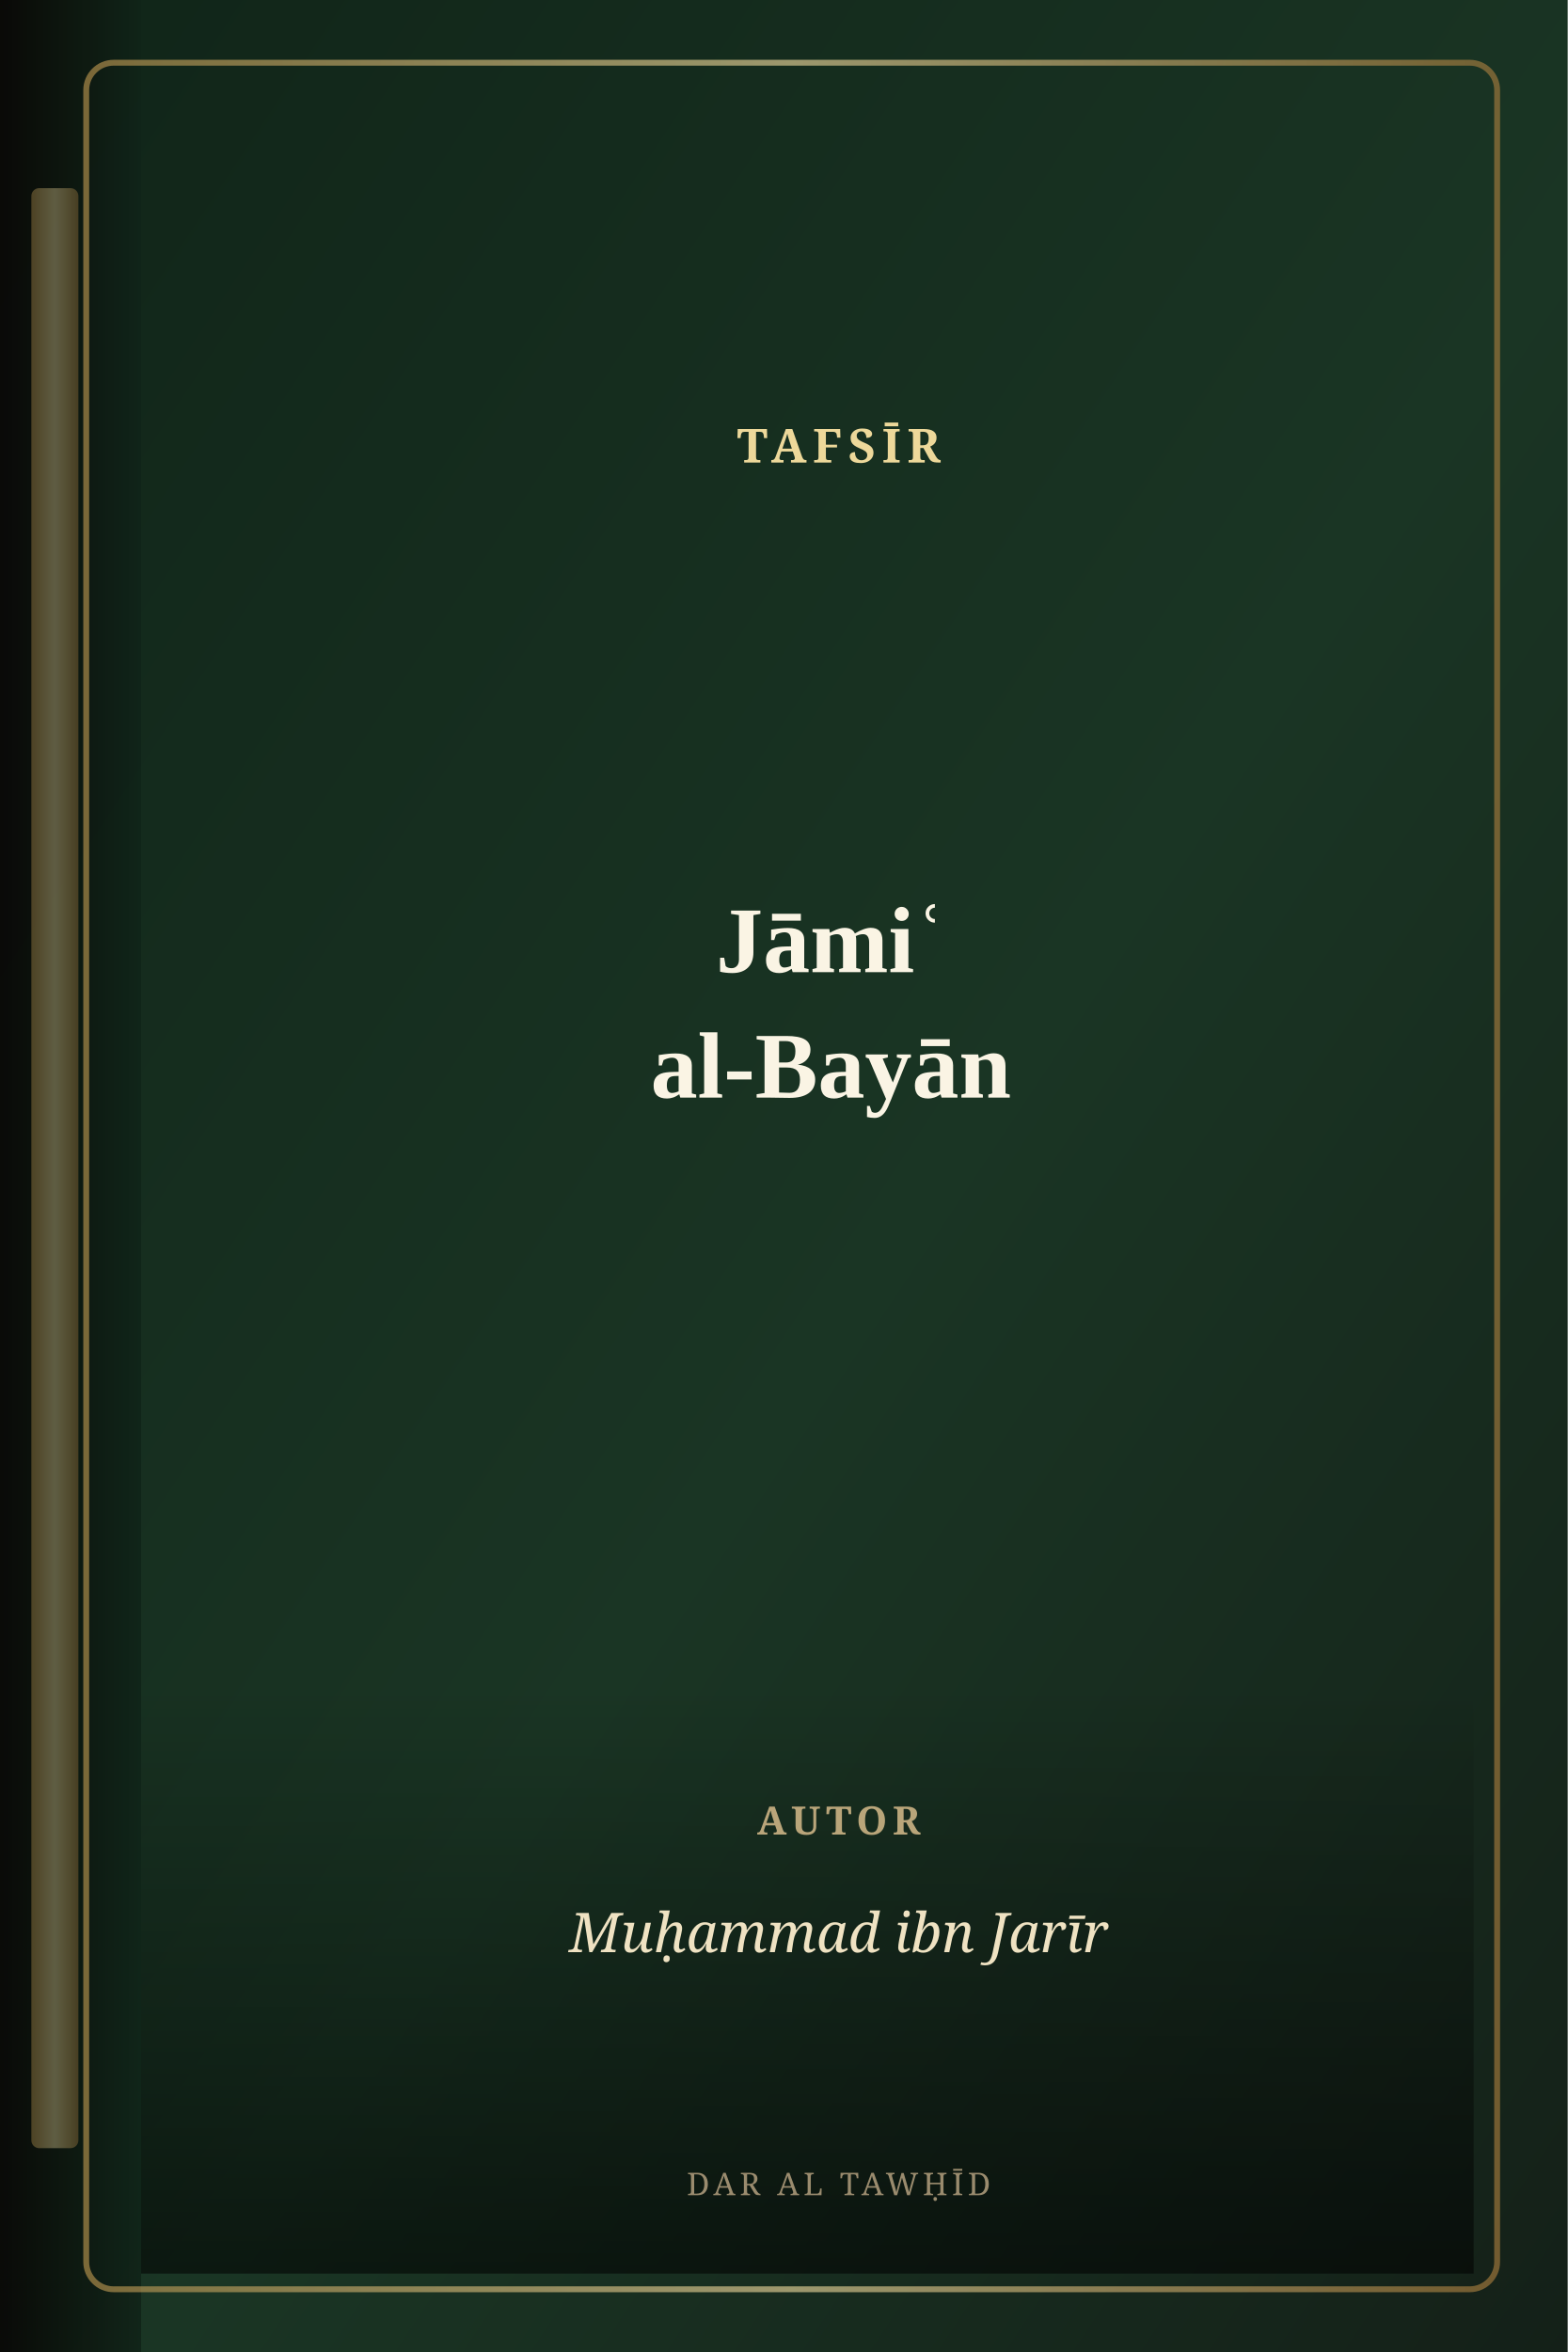
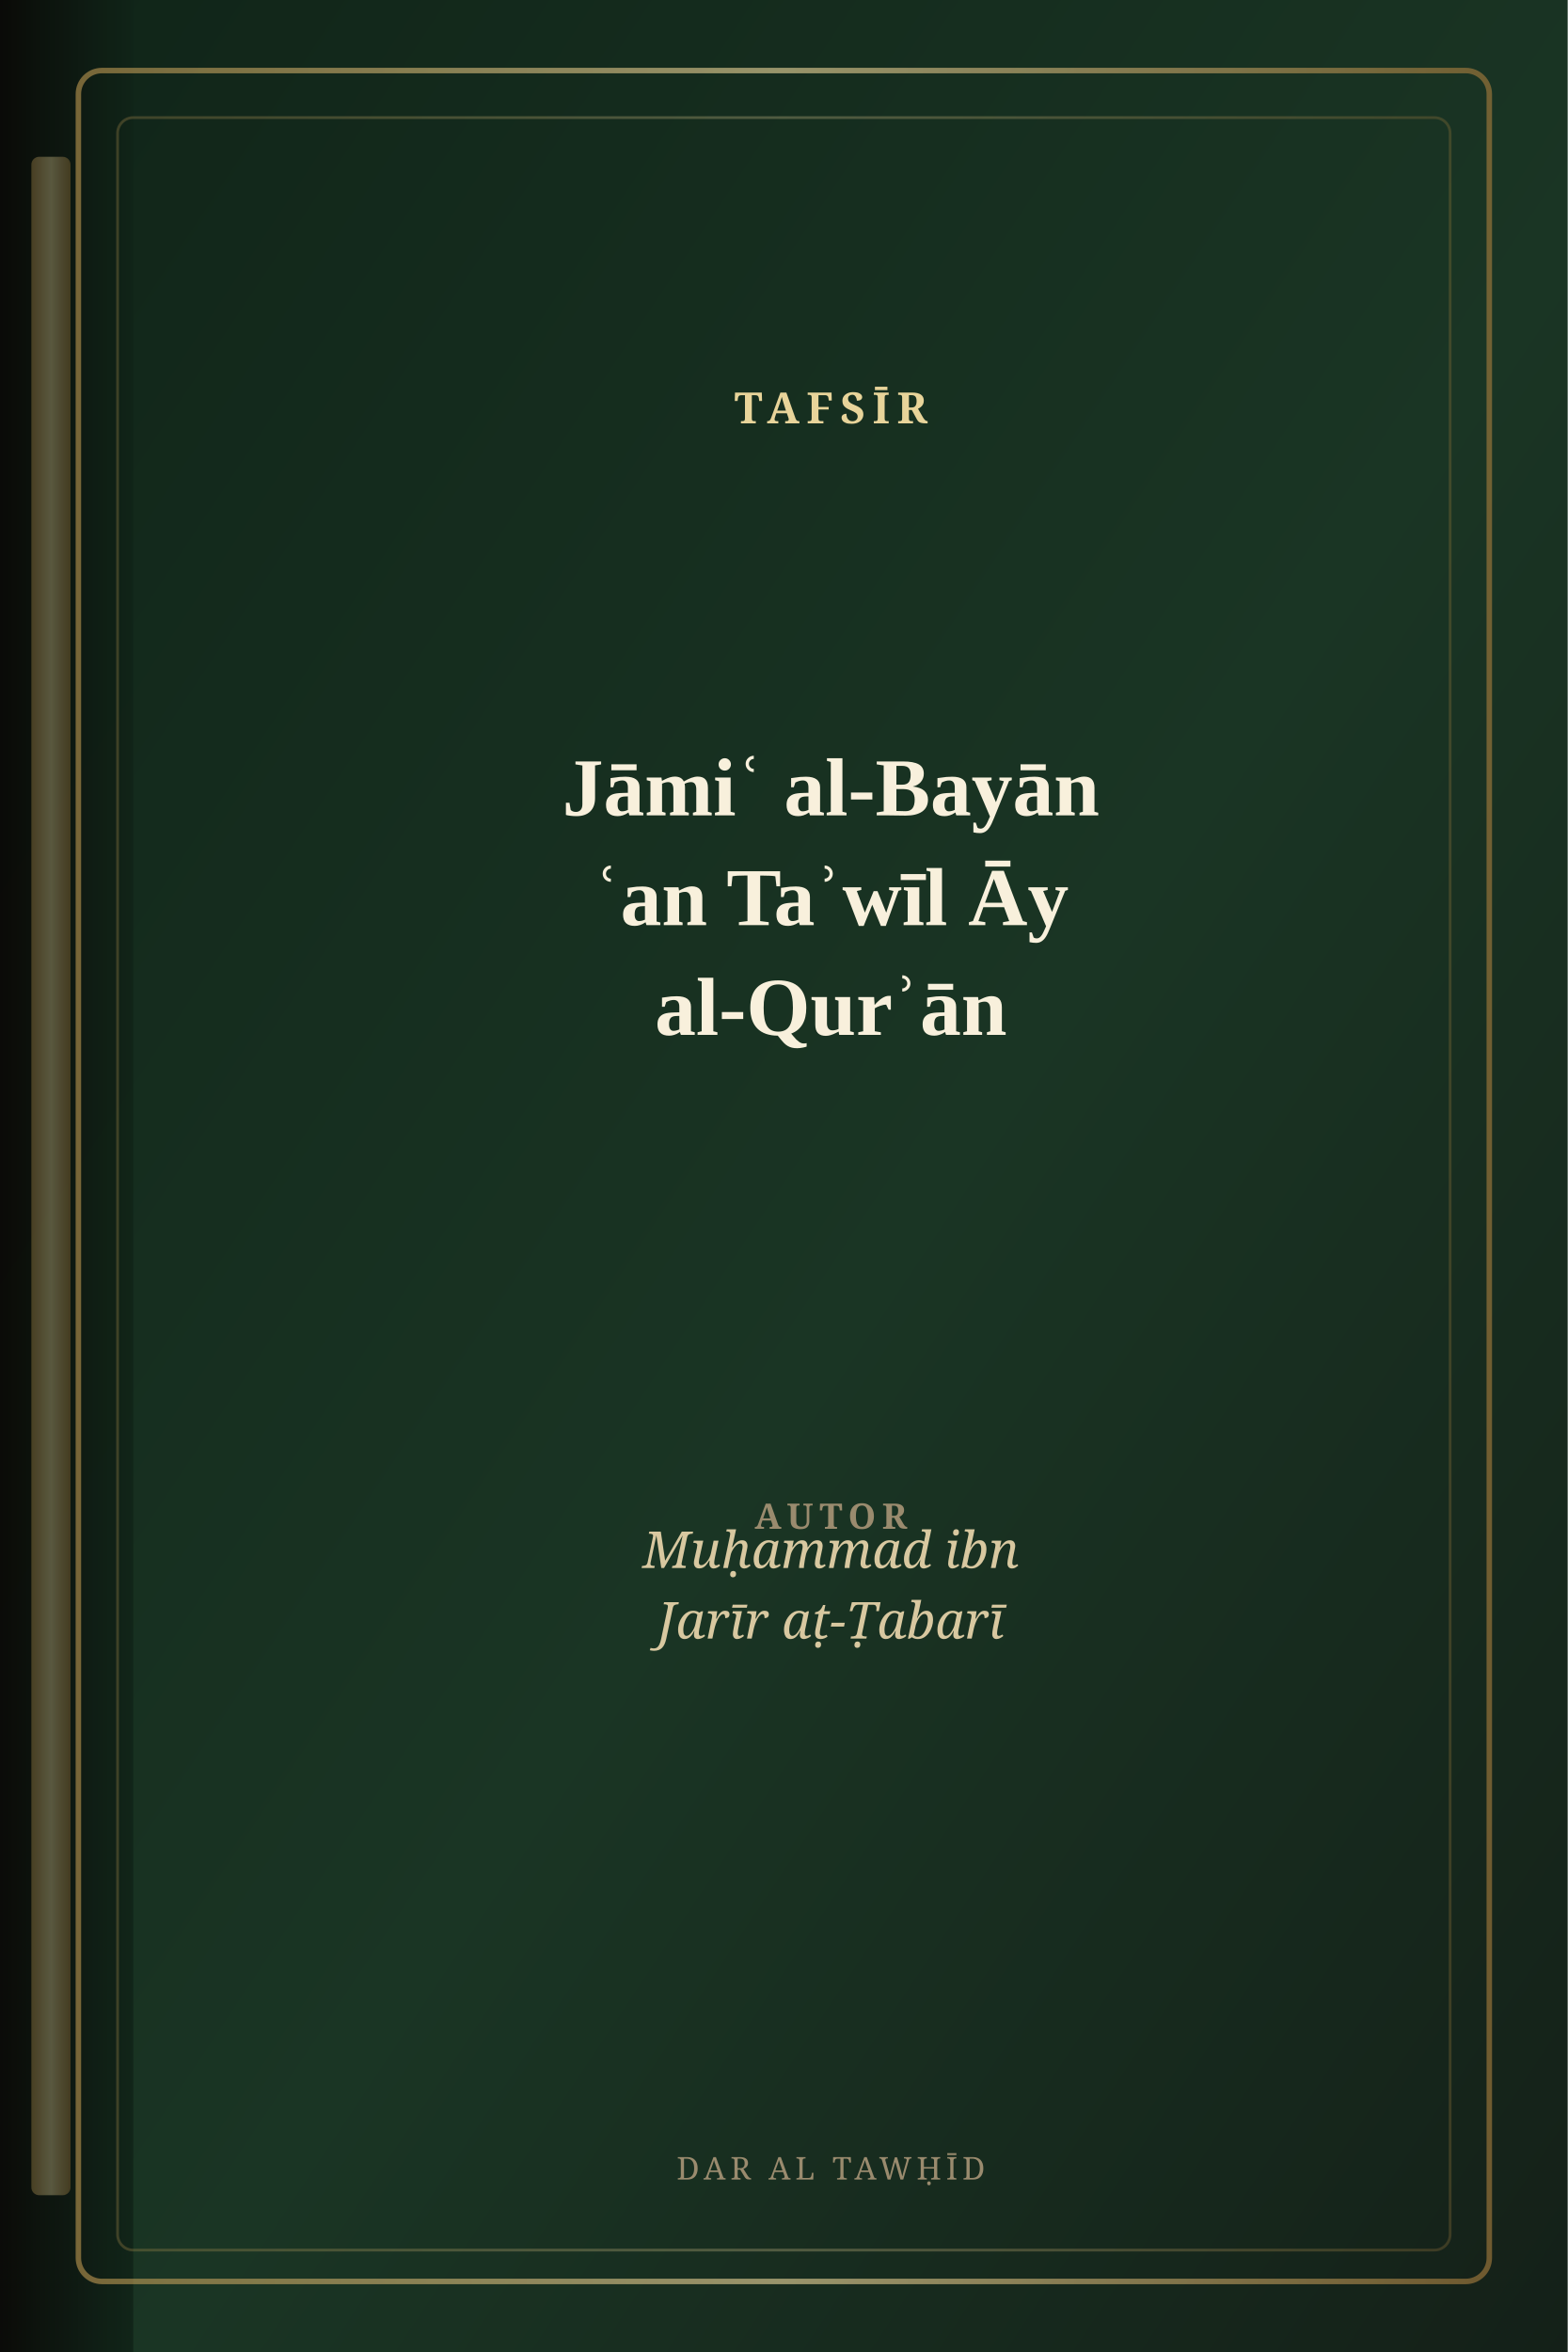
<svg xmlns="http://www.w3.org/2000/svg" viewBox="0 0 400 600" role="img" aria-label="Buchcover: Jāmiʿ al-Bayān ʿan Taʾwīl Āy al-Qurʾān">
  <defs>
    <linearGradient id="bg" x1="0%" y1="0%" x2="100%" y2="100%">
      <stop offset="0%" stop-color="#102418" />
      <stop offset="55%" stop-color="#1a3524" />
      <stop offset="100%" stop-color="#142018" />
    </linearGradient>
    <linearGradient id="gold" x1="0%" y1="0%" x2="100%" y2="0%">
      <stop offset="0%" stop-color="#b8944f" />
      <stop offset="50%" stop-color="#e8d49a" />
      <stop offset="100%" stop-color="#a67c3d" />
    </linearGradient>
    <linearGradient id="spine" x1="0%" y1="0%" x2="100%" y2="0%">
      <stop offset="0%" stop-color="#0a0806" />
      <stop offset="100%" stop-color="#102418" />
    </linearGradient>
-     <linearGradient id="shade" x1="0%" y1="100%" x2="0%" y2="0%">
-       <stop offset="0%" stop-color="rgba(0,0,0,.55)" />
-       <stop offset="100%" stop-color="rgba(0,0,0,0)" />
-     </linearGradient>
  </defs>
  <rect width="400" height="600" fill="url(#bg)" />
-   <rect x="0" y="0" width="36" height="600" fill="url(#spine)" opacity="0.94" />
-   <rect x="8" y="48" width="12" height="500" rx="2" fill="url(#gold)" opacity="0.38" />
-   <rect x="22" y="16" width="360" height="568" rx="7" fill="none" stroke="url(#gold)" stroke-width="1.5" opacity="0.64" />
-   <text x="214" y="118" text-anchor="middle" fill="#edd89a" font-family="Georgia,serif" font-size="12" font-weight="700" letter-spacing="1.6">TAFSĪR</text>
-   <line x1="72" y1="136" x2="356" y2="136" stroke="url(#gold)" stroke-width="0.9" opacity="0.5" />
-   <text x="212" y="248" text-anchor="middle" fill="#faf4e4" font-family="Georgia,'Times New Roman',serif" font-size="24" font-weight="700">Jāmiʿ</text>
-   <text x="212" y="280" text-anchor="middle" fill="#faf4e4" font-family="Georgia,'Times New Roman',serif" font-size="24" font-weight="700">al-Bayān</text>
-   <rect x="36" y="430" width="340" height="150" fill="url(#shade)" />
-   <text x="214" y="468" text-anchor="middle" fill="#b9a57a" font-family="Georgia,serif" font-size="10" font-weight="700" letter-spacing="1.4">AUTOR</text>
-   <text x="214" y="498" text-anchor="middle" fill="#efe2c2" font-family="Georgia,serif" font-size="14" font-style="italic">Muḥammad ibn Jarīr</text>
-   <text x="214" y="560" text-anchor="middle" fill="#9a8b6e" font-family="Georgia,serif" font-size="8" letter-spacing="1.1">DAR AL TAWḤĪD</text>
+   <rect x="0" y="0" width="34" height="600" fill="url(#spine)" opacity="0.92" />
+   <rect x="8" y="40" width="10" height="520" rx="2" fill="url(#gold)" opacity="0.35" />
+   <rect x="20" y="18" width="360" height="564" rx="6" fill="none" stroke="url(#gold)" stroke-width="1.4" opacity="0.62" />
+   <rect x="30" y="30" width="340" height="544" rx="4" fill="none" stroke="url(#gold)" stroke-width="0.7" opacity="0.28" />
+   <text x="212" y="108" text-anchor="middle" fill="#e8d49a" font-family="Georgia,serif" font-size="11" font-weight="700" letter-spacing="1.8">TAFSĪR</text>
+   <line x1="78" y1="124" x2="346" y2="124" stroke="url(#gold)" stroke-width="0.9" opacity="0.48" />
+   <text x="212" y="208" text-anchor="middle" fill="#f8f0dc" font-family="Georgia,'Times New Roman',serif" font-size="21" font-weight="700">Jāmiʿ al-Bayān</text>
+   <text x="212" y="236" text-anchor="middle" fill="#f8f0dc" font-family="Georgia,'Times New Roman',serif" font-size="21" font-weight="700">ʿan Taʾwīl Āy</text>
+   <text x="212" y="264" text-anchor="middle" fill="#f8f0dc" font-family="Georgia,'Times New Roman',serif" font-size="21" font-weight="700">al-Qurʾān</text>
+   <line x1="78" y1="372" x2="346" y2="372" stroke="url(#gold)" stroke-width="0.7" opacity="0.38" />
+   <text x="212" y="390" text-anchor="middle" fill="#9a8b6e" font-family="Georgia,serif" font-size="9" font-weight="700" letter-spacing="1.6">AUTOR</text>
+   <text x="212" y="400" text-anchor="middle" fill="#d8c8a0" font-family="Georgia,serif" font-size="13" font-style="italic">Muḥammad ibn</text>
+   <text x="212" y="418" text-anchor="middle" fill="#d8c8a0" font-family="Georgia,serif" font-size="13" font-style="italic">Jarīr aṭ-Ṭabarī</text>
+   <text x="212" y="556" text-anchor="middle" fill="#9a8b6e" font-family="Georgia,serif" font-size="8" letter-spacing="1.2">DAR AL TAWḤĪD</text>
</svg>
